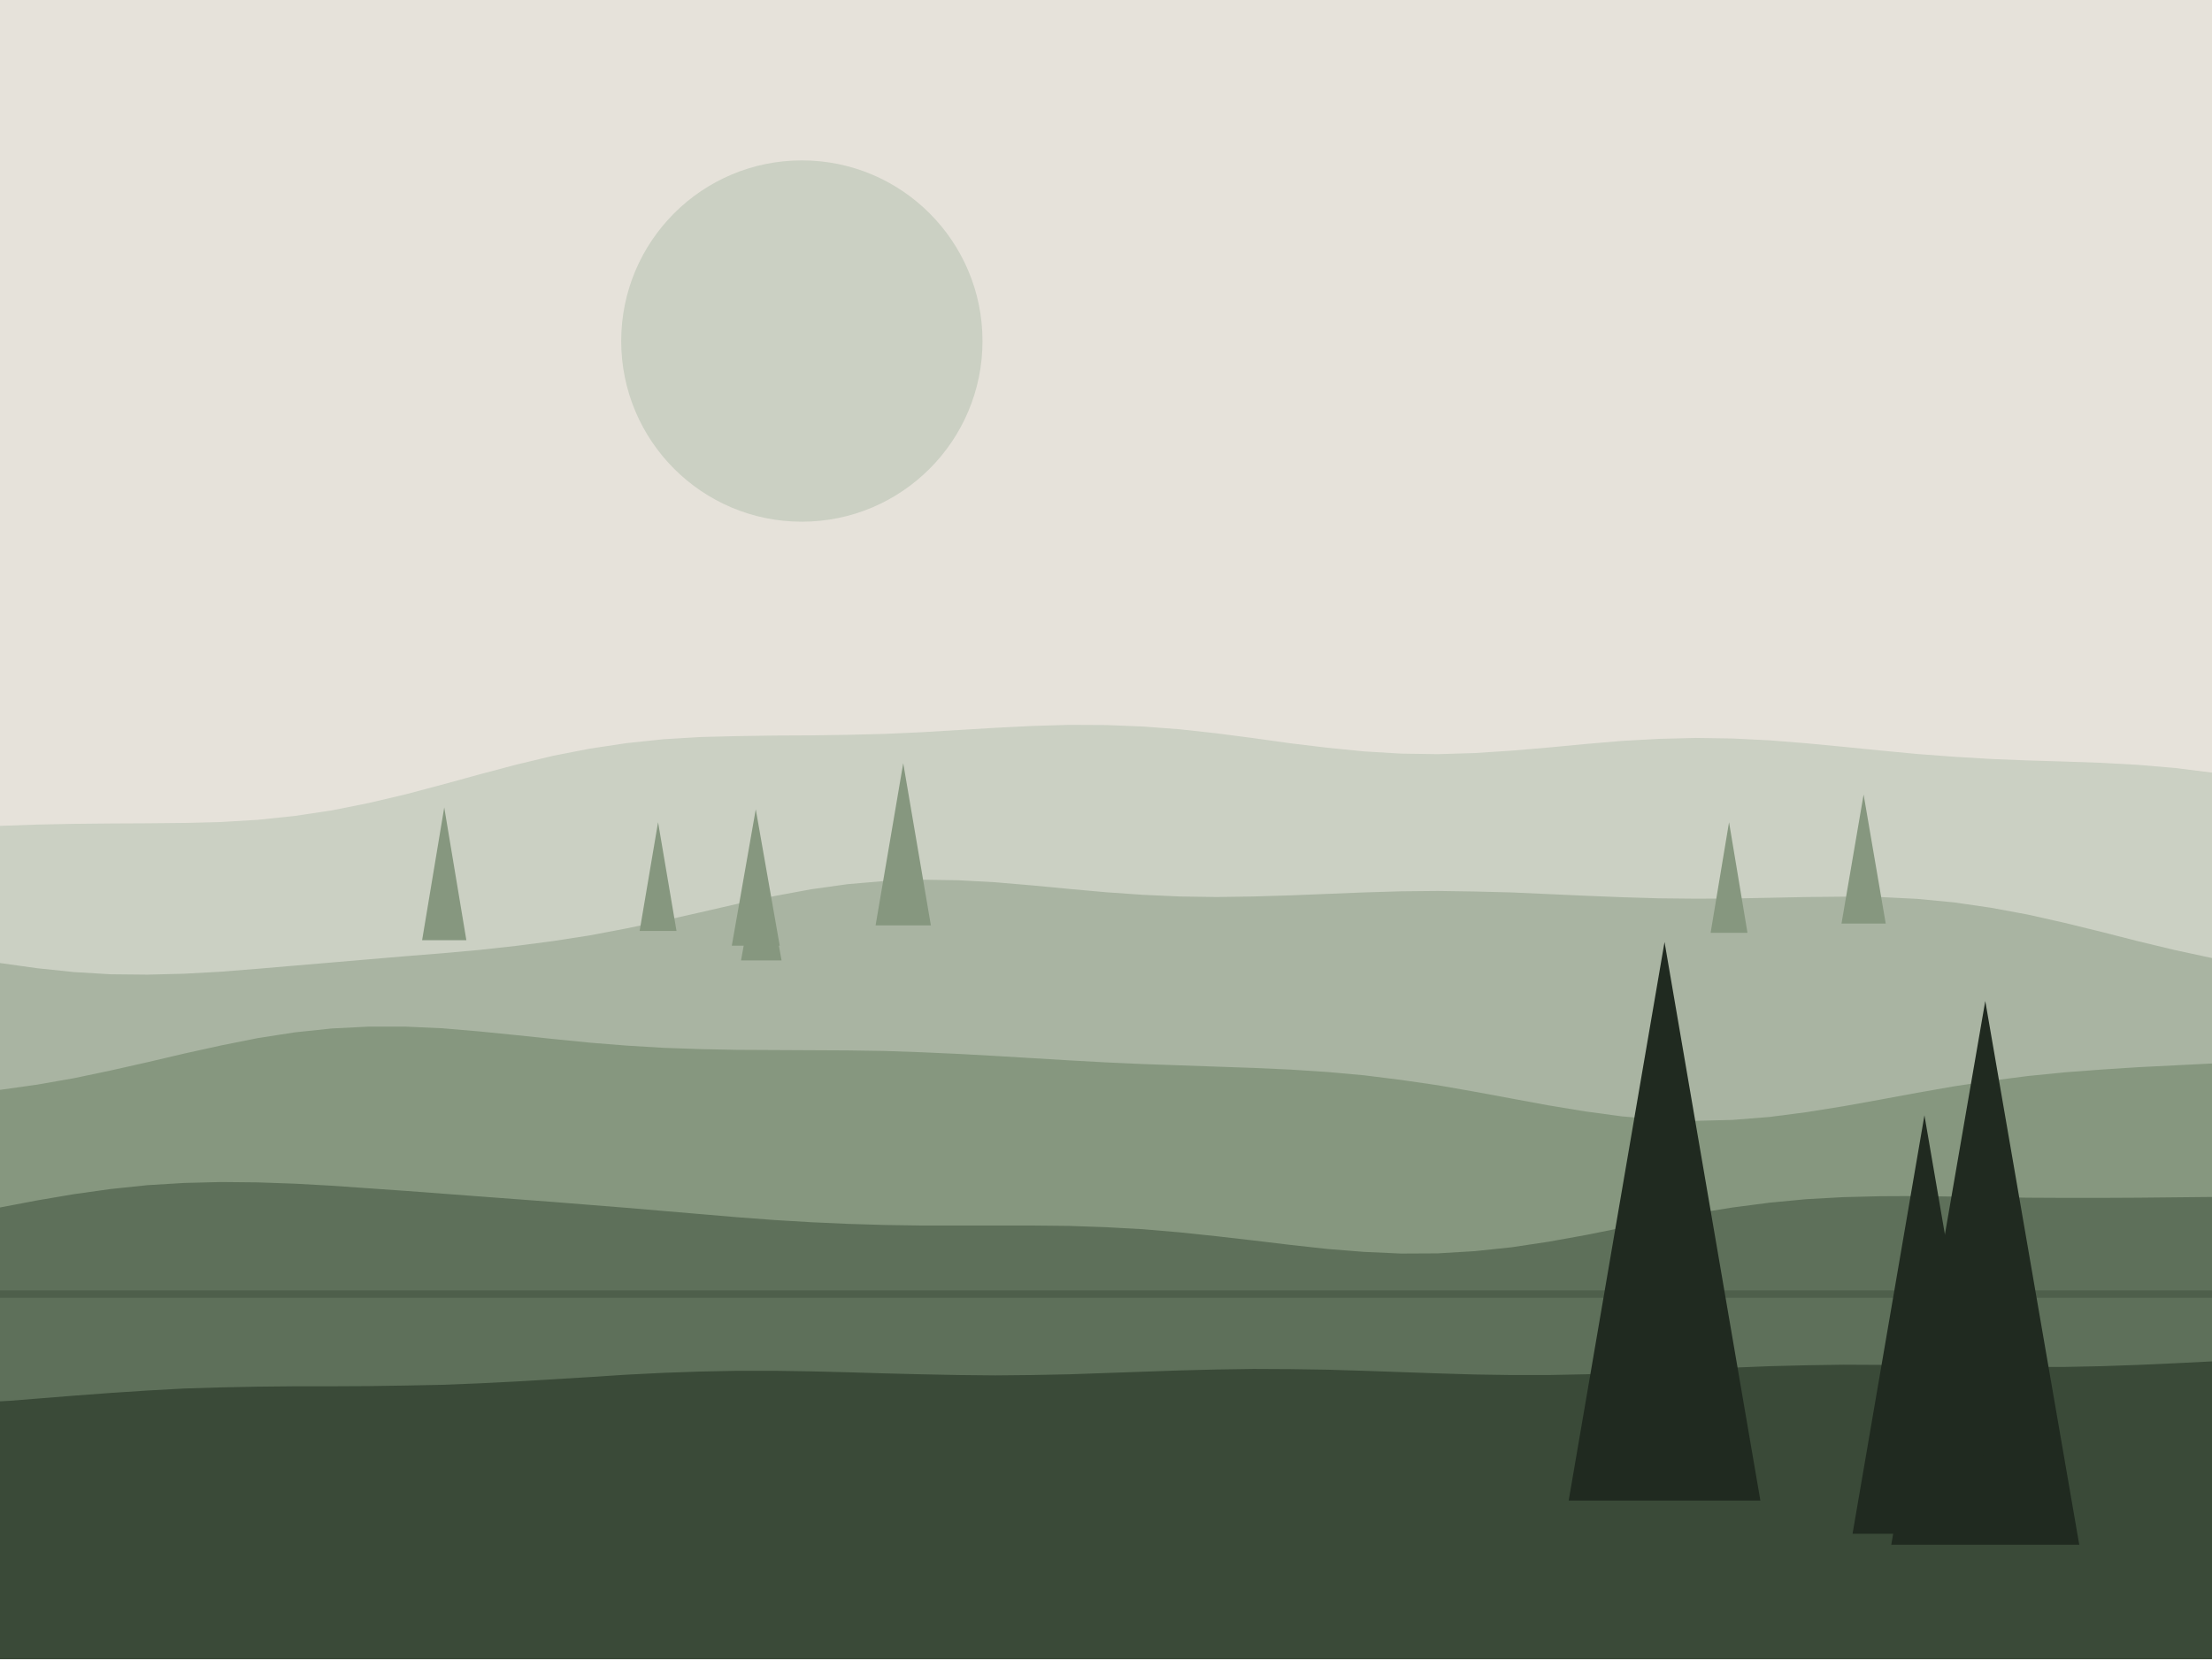
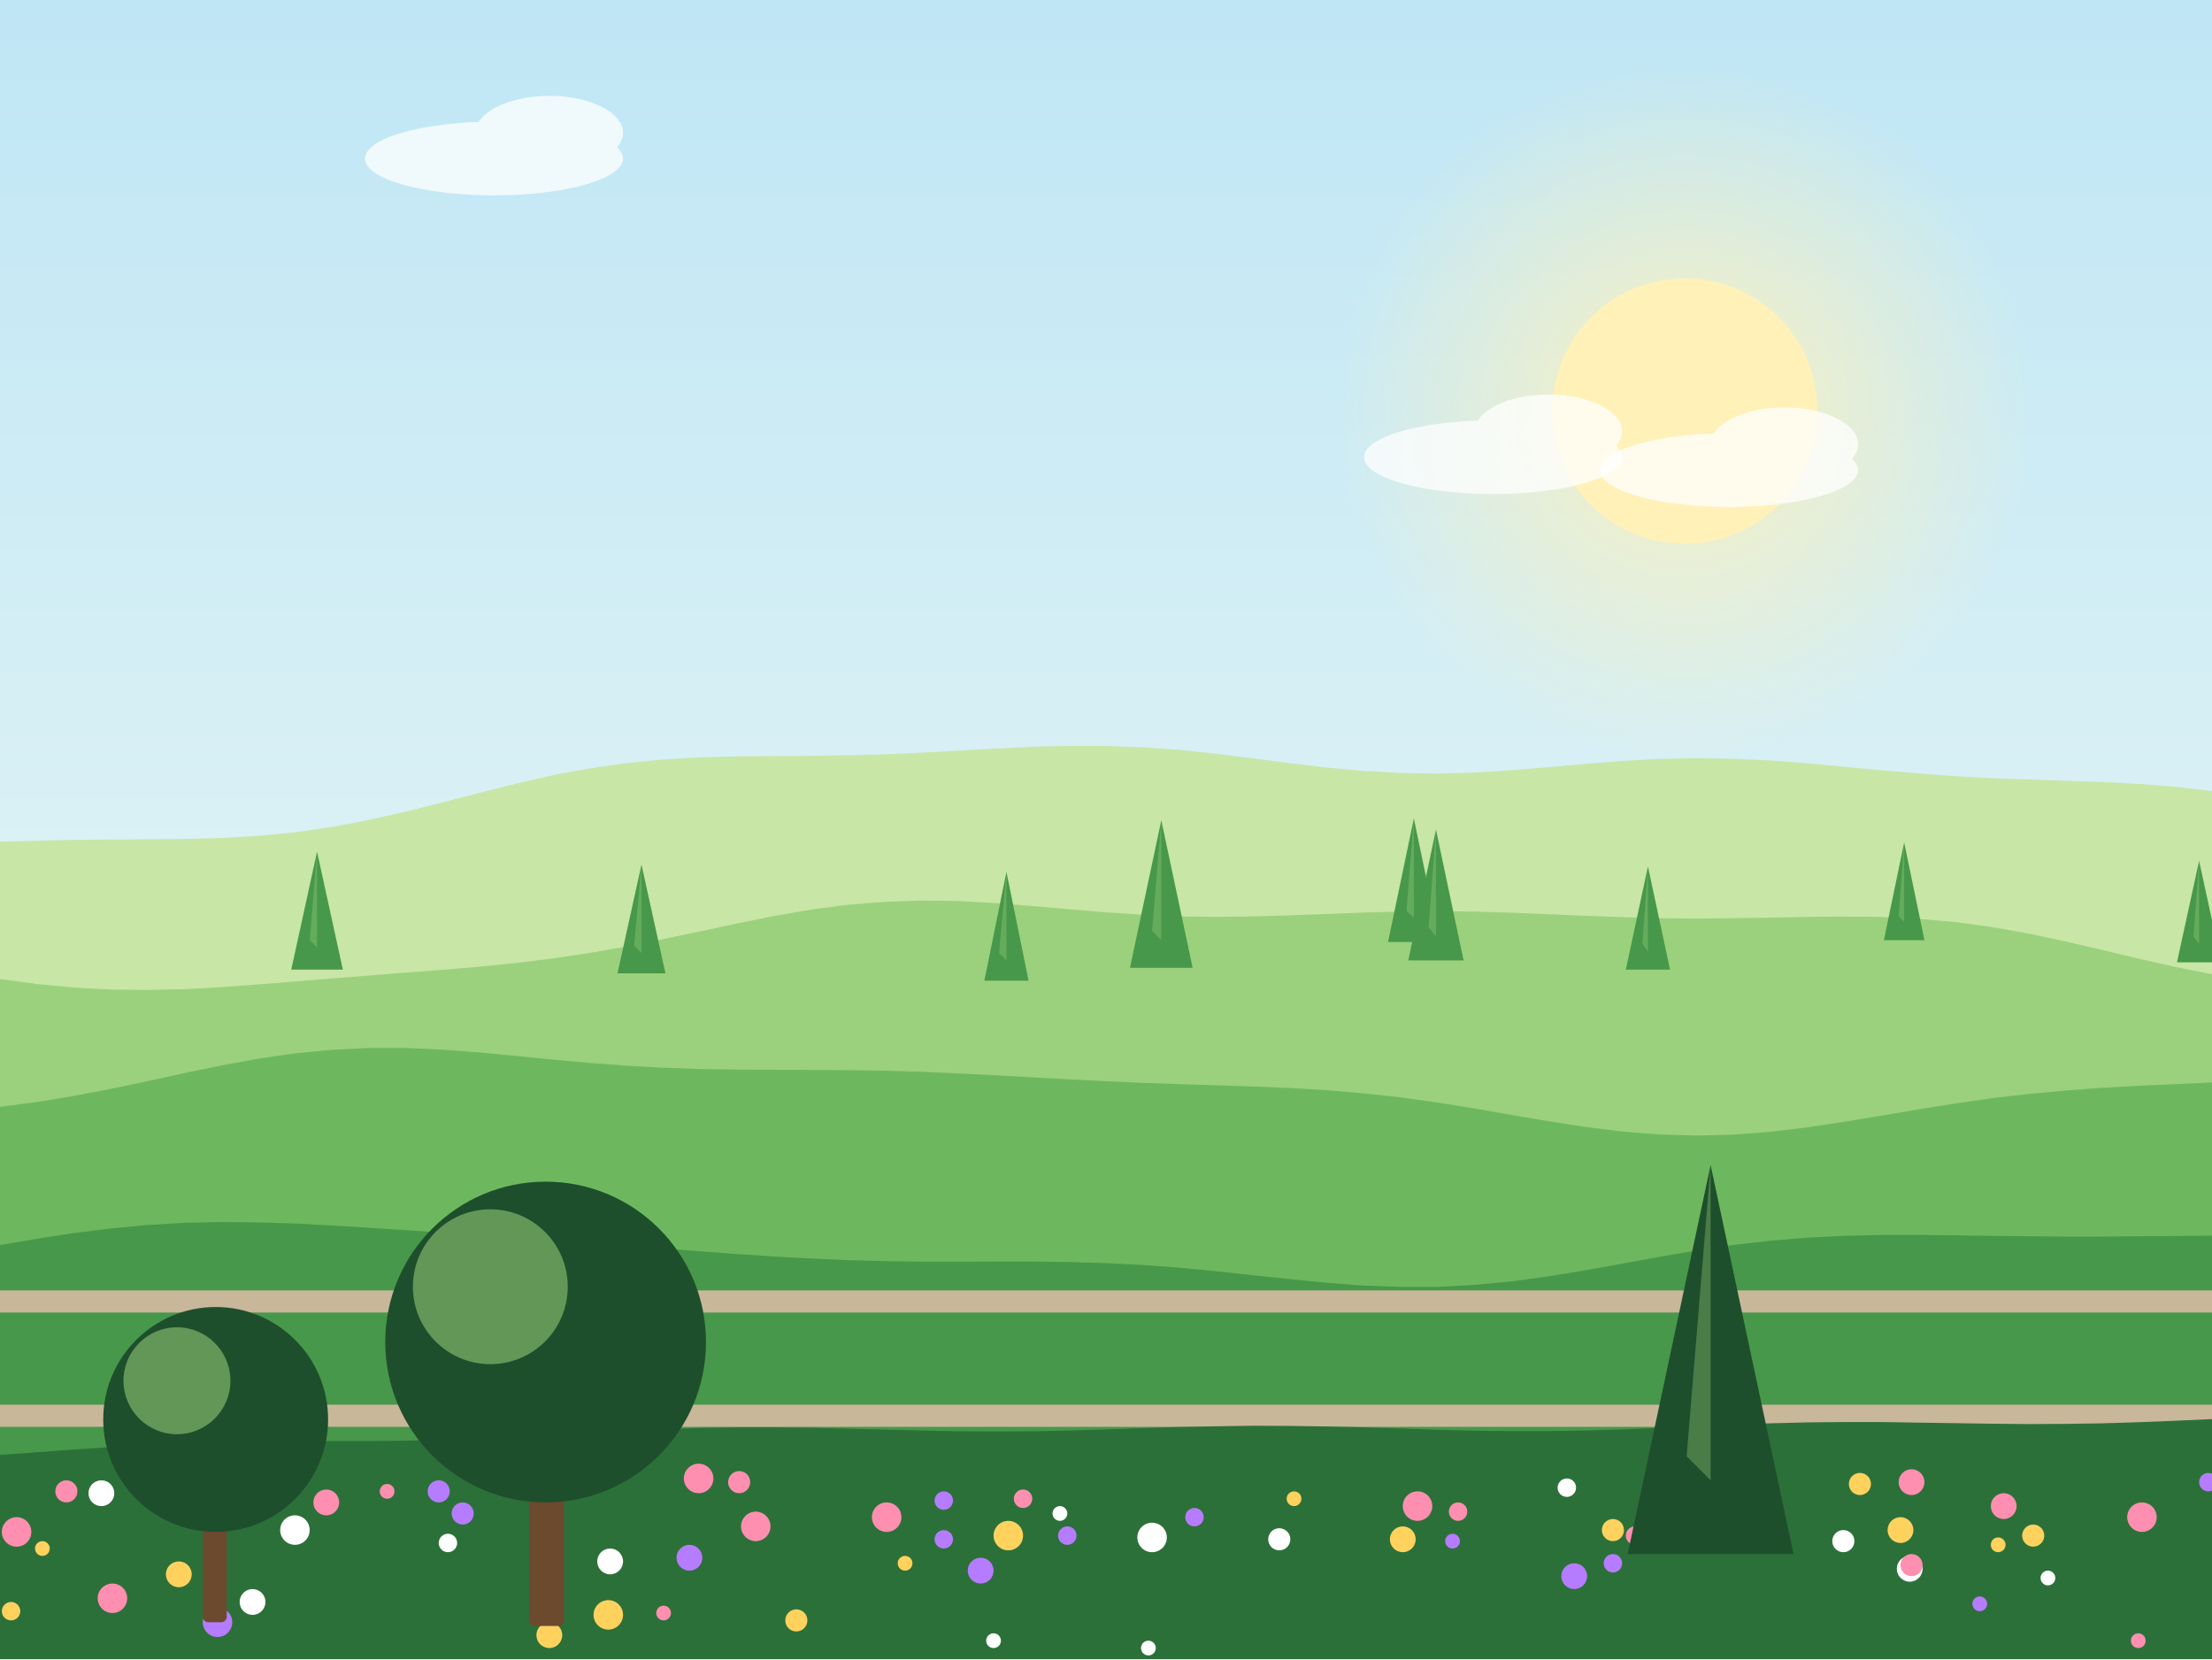
<svg xmlns="http://www.w3.org/2000/svg" viewBox="0 0 1200 900" preserveAspectRatio="xMidYMid slice">
-   <rect width="1200" height="900" fill="#E6E2DA" />
-   <circle cx="435" cy="185" r="98" fill="#CBD0C3" />
-   <polygon fill="#CBD0C3" points="0,900 0,448.0 20,447.3 40,446.9 60,446.7 80,446.6 100,446.4 120,445.9 140,444.7 160,442.6 180,439.6 200,435.6 220,430.9 240,425.6 260,420.1 280,414.8 300,410.0 320,406.1 340,403.1 360,401.0 380,399.8 400,399.3 420,399.0 440,398.9 460,398.6 480,398.1 500,397.2 520,396.0 540,394.8 560,393.8 580,393.2 600,393.3 620,394.1 640,395.6 660,397.8 680,400.4 700,403.2 720,405.6 740,407.6 760,408.8 780,409.1 800,408.5 820,407.2 840,405.5 860,403.6 880,401.9 900,400.8 920,400.3 940,400.6 960,401.6 980,403.2 1000,405.1 1020,407.1 1040,409.0 1060,410.5 1080,411.7 1100,412.5 1120,413.1 1140,413.8 1160,414.9 1180,416.6 1200,419.1 1200,900" />
-   <polygon fill="#A9B4A2" points="0,900 0,522.4 20,525.2 40,527.3 60,528.5 80,528.7 100,528.2 120,527.1 140,525.5 160,523.8 180,522.1 200,520.4 220,518.7 240,517.1 260,515.3 280,513.1 300,510.5 320,507.4 340,503.6 360,499.4 380,494.9 400,490.3 420,486.1 440,482.4 460,479.6 480,477.9 500,477.2 520,477.5 540,478.6 560,480.3 580,482.2 600,484.0 620,485.4 640,486.3 660,486.6 680,486.3 700,485.7 720,484.9 740,484.1 760,483.5 780,483.3 800,483.6 820,484.1 840,485.0 860,485.9 880,486.7 900,487.3 920,487.5 940,487.4 960,487.0 980,486.6 1000,486.4 1020,486.6 1040,487.6 1060,489.5 1080,492.4 1100,496.1 1120,500.6 1140,505.5 1160,510.6 1180,515.4 1200,519.7 1200,900" />
-   <polygon fill="#86977F" points="490,414 475,502 505,502" />
-   <polygon fill="#86977F" points="1011,431 999,501 1023,501" />
-   <polygon fill="#86977F" points="938,446 928,506 948,506" />
-   <polygon fill="#86977F" points="241,438 229,510 253,510" />
-   <polygon fill="#86977F" points="357,446 347,505 367,505" />
-   <polygon fill="#86977F" points="410,439 397,513 423,513" />
-   <polygon fill="#86977F" points="413,460 402,521 424,521" />
-   <polygon fill="#86977F" points="0,900 0,591.2 20,588.4 40,584.9 60,580.7 80,576.2 100,571.5 120,567.1 140,563.1 160,560.0 180,557.9 200,556.9 220,556.9 240,557.8 260,559.5 280,561.5 300,563.6 320,565.6 340,567.2 360,568.4 380,569.1 400,569.5 420,569.6 440,569.7 460,569.8 480,570.1 500,570.8 520,571.7 540,572.8 560,574.0 580,575.2 600,576.3 620,577.2 640,577.9 660,578.6 680,579.3 700,580.2 720,581.5 740,583.3 760,585.8 780,588.7 800,592.2 820,595.9 840,599.6 860,602.9 880,605.6 900,607.3 920,608.0 940,607.5 960,605.9 980,603.3 1000,600.1 1020,596.5 1040,592.8 1060,589.3 1080,586.3 1100,583.7 1120,581.7 1140,580.2 1160,578.9 1180,577.9 1200,576.9 1200,900" />
-   <polygon fill="#5E705A" points="0,900 0,655.0 20,651.2 40,647.8 60,645.0 80,642.9 100,641.7 120,641.2 140,641.4 160,642.1 180,643.2 200,644.6 220,646.0 240,647.5 260,649.0 280,650.5 300,652.0 320,653.6 340,655.2 360,656.9 380,658.6 400,660.3 420,661.8 440,663.0 460,663.9 480,664.5 500,664.8 520,664.8 540,664.8 560,664.8 580,665.0 600,665.7 620,666.8 640,668.5 660,670.6 680,672.9 700,675.3 720,677.5 740,679.1 760,680.0 780,679.9 800,678.7 820,676.6 840,673.6 860,670.0 880,666.0 900,662.0 920,658.2 940,655.0 960,652.4 980,650.5 1000,649.4 1020,648.9 1040,648.8 1060,649.1 1080,649.4 1100,649.7 1120,649.8 1140,649.8 1160,649.7 1180,649.5 1200,649.3 1200,900" />
-   <rect x="0" y="700" width="1200" height="4" fill="#202A20" opacity=".25" />
-   <rect x="0" y="760" width="1200" height="4" fill="#202A20" opacity=".25" />
-   <rect x="0" y="820" width="1200" height="4" fill="#202A20" opacity=".25" />
-   <polygon fill="#3A4A38" points="0,900 0,760.3 20,758.7 40,757.1 60,755.6 80,754.3 100,753.2 120,752.6 140,752.2 160,752.0 180,752.0 200,751.9 220,751.6 240,751.2 260,750.4 280,749.4 300,748.2 320,747.0 340,745.7 360,744.7 380,744.0 400,743.6 420,743.6 440,743.9 460,744.4 480,745.0 500,745.5 520,745.9 540,746.1 560,745.9 580,745.5 600,744.8 620,744.1 640,743.4 660,742.9 680,742.6 700,742.7 720,743.0 740,743.6 760,744.3 780,745.0 800,745.6 820,745.9 840,745.9 860,745.5 880,744.8 900,743.9 920,742.9 940,741.9 960,741.1 980,740.6 1000,740.3 1020,740.4 1040,740.6 1060,741.0 1080,741.3 1100,741.5 1120,741.5 1140,741.1 1160,740.4 1180,739.5 1200,738.5 1200,900" />
-   <polygon fill="#202A20" points="903,511 851,814 955,814" />
-   <polygon fill="#202A20" points="1077,543 1026,838 1128,838" />
-   <polygon fill="#202A20" points="1044,605 1005,832 1083,832" />
+   <defs>
+     <linearGradient id="s" x1="0" y1="0" x2="0" y2="1">
+       <stop offset="0" stop-color="#BFE6F5" />
+       <stop offset="1" stop-color="#F4FBF6" />
+     </linearGradient>
+     <radialGradient id="g">
+       <stop offset="0" stop-color="#FFF1B8" stop-opacity=".9" />
+       <stop offset="1" stop-color="#FFF1B8" stop-opacity="0" />
+     </radialGradient>
+   </defs>
+   <rect width="1200" height="900" fill="url(#s)" />
+   <circle cx="914" cy="223" r="190" fill="url(#g)" />
+   <circle cx="914" cy="223" r="72" fill="#FFF1B8" />
+   <g fill="#FFFFFF" opacity=".75">
+     <ellipse cx="938" cy="255" rx="70" ry="20" />
+     <ellipse cx="968" cy="241" rx="40" ry="20" />
+   </g>
+   <g fill="#FFFFFF" opacity=".75">
+     <ellipse cx="268" cy="86" rx="70" ry="20" />
+     <ellipse cx="298" cy="72" rx="40" ry="20" />
+   </g>
+   <g fill="#FFFFFF" opacity=".75">
+     <ellipse cx="810" cy="248" rx="70" ry="20" />
+     <ellipse cx="840" cy="234" rx="40" ry="20" />
+   </g>
+   <polygon fill="#C8E6A6" points="0,900 0,456.6 20,456.0 40,455.6 60,455.4 80,455.3 100,455.1 120,454.6 140,453.4 160,451.5 180,448.6 200,444.8 220,440.3 240,435.3 260,430.1 280,425.1 300,420.5 320,416.8 340,413.9 360,412.0 380,410.8 400,410.3 420,410.1 440,410.0 460,409.7 480,409.2 500,408.3 520,407.2 540,406.1 560,405.1 580,404.6 600,404.6 620,405.4 640,406.8 660,408.9 680,411.4 700,414.0 720,416.4 740,418.2 760,419.3 780,419.6 800,419.1 820,417.8 840,416.2 860,414.4 880,412.8 900,411.7 920,411.3 940,411.6 960,412.5 980,414.0 1000,415.9 1020,417.8 1040,419.5 1060,421.0 1080,422.1 1100,422.8 1120,423.5 1140,424.2 1160,425.2 1180,426.8 1200,429.1 1200,900" />
+   <polygon fill="#9BD17C" points="0,900 0,531.1 20,533.8 40,535.7 60,536.8 80,537.0 100,536.6 120,535.5 140,534.0 160,532.4 180,530.8 200,529.2 220,527.6 240,526.1 260,524.4 280,522.4 300,519.9 320,516.9 340,513.4 360,509.4 380,505.2 400,500.9 420,496.9 440,493.4 460,490.8 480,489.2 500,488.5 520,488.8 540,489.9 560,491.5 580,493.2 600,494.9 620,496.2 640,497.1 660,497.4 680,497.1 700,496.5 720,495.8 740,495.0 760,494.5 780,494.3 800,494.5 820,495.1 840,495.9 860,496.8 880,497.5 900,498.1 920,498.3 940,498.1 960,497.8 980,497.4 1000,497.2 1020,497.4 1040,498.4 1060,500.1 1080,502.8 1100,506.3 1120,510.6 1140,515.2 1160,520.0 1180,524.5 1200,528.5 1200,900" />
+   <polygon fill="#47984A" points="767,444 753,511 781,511" />
+   <polygon fill="#9BD17C" opacity=".35" points="767,444 763,494 767,498" />
+   <polygon fill="#47984A" points="348,469 335,528 361,528" />
+   <polygon fill="#9BD17C" opacity=".35" points="348,469 344,513 348,517" />
+   <polygon fill="#47984A" points="546,473 534,532 558,532" />
+   <polygon fill="#9BD17C" opacity=".35" points="546,473 542,517 546,521" />
+   <polygon fill="#47984A" points="630,445 613,525 647,525" />
+   <polygon fill="#9BD17C" opacity=".35" points="630,445 625,505 630,510" />
+   <polygon fill="#47984A" points="1193,467 1181,522 1205,522" />
+   <polygon fill="#9BD17C" opacity=".35" points="1193,467 1190,508 1193,512" />
+   <polygon fill="#47984A" points="172,462 158,526 186,526" />
+   <polygon fill="#9BD17C" opacity=".35" points="172,462 168,510 172,514" />
+   <polygon fill="#47984A" points="894,470 882,526 906,526" />
+   <polygon fill="#9BD17C" opacity=".35" points="894,470 891,512 894,516" />
+   <polygon fill="#47984A" points="779,450 764,521 794,521" />
+   <polygon fill="#9BD17C" opacity=".35" points="779,450 775,503 779,508" />
+   <polygon fill="#47984A" points="1033,457 1022,510 1044,510" />
+   <polygon fill="#9BD17C" opacity=".35" points="1033,457 1030,497 1033,500" />
+   <polygon fill="#6DB85E" points="0,900 0,600.4 20,597.8 40,594.5 60,590.7 80,586.5 100,582.1 120,578.0 140,574.3 160,571.4 180,569.5 200,568.5 220,568.5 240,569.4 260,570.9 280,572.8 300,574.8 320,576.6 340,578.1 360,579.2 380,579.9 400,580.2 420,580.3 440,580.4 460,580.5 480,580.8 500,581.4 520,582.3 540,583.3 560,584.4 580,585.5 600,586.5 620,587.4 640,588.1 660,588.7 680,589.4 700,590.2 720,591.4 740,593.1 760,595.3 780,598.1 800,601.3 820,604.8 840,608.2 860,611.3 880,613.8 900,615.4 920,616.0 940,615.5 960,614.0 980,611.6 1000,608.6 1020,605.3 1040,601.9 1060,598.7 1080,595.8 1100,593.5 1120,591.6 1140,590.1 1160,589.0 1180,588.1 1200,587.2 1200,900" />
+   <polygon fill="#47984A" points="0,900 0,675.4 20,672.0 40,668.9 60,666.4 80,664.5 100,663.3 120,662.9 140,663.1 160,663.7 180,664.8 200,666.0 220,667.3 240,668.7 260,670.0 280,671.4 300,672.7 320,674.2 340,675.7 360,677.2 380,678.8 400,680.3 420,681.6 440,682.7 460,683.6 480,684.1 500,684.4 520,684.4 540,684.3 560,684.3 580,684.6 600,685.2 620,686.2 640,687.7 660,689.6 680,691.8 700,693.9 720,695.9 740,697.4 760,698.1 780,698.1 800,697.0 820,695.1 840,692.4 860,689.1 880,685.5 900,681.8 920,678.4 940,675.4 960,673.1 980,671.4 1000,670.4 1020,669.9 1040,669.9 1060,670.1 1080,670.4 1100,670.6 1120,670.8 1140,670.8 1160,670.6 1180,670.5 1200,670.3 1200,900" />
+   <rect x="0" y="700" width="1200" height="12" fill="#C9B79A" />
+   <rect x="0" y="762" width="1200" height="12" fill="#C9B79A" />
+   <rect x="0" y="824" width="1200" height="12" fill="#C9B79A" />
+   <polygon fill="#2C7039" points="0,900 0,789.2 20,787.8 40,786.3 60,785.0 80,783.8 100,782.9 120,782.3 140,781.9 160,781.8 180,781.7 200,781.7 220,781.5 240,781.0 260,780.4 280,779.5 300,778.4 320,777.3 340,776.2 360,775.3 380,774.6 400,774.3 420,774.3 440,774.5 460,775.0 480,775.5 500,776.0 520,776.4 540,776.5 560,776.4 580,776.0 600,775.4 620,774.7 640,774.1 660,773.7 680,773.4 700,773.5 720,773.8 740,774.3 760,774.9 780,775.6 800,776.1 820,776.3 840,776.3 860,776.0 880,775.4 900,774.6 920,773.7 940,772.8 960,772.1 980,771.6 1000,771.4 1020,771.4 1040,771.7 1060,772.0 1080,772.3 1100,772.5 1120,772.4 1140,772.1 1160,771.5 1180,770.7 1200,769.8 1200,900" />
+   <circle cx="512" cy="814" r="5" fill="#B67CFF" />
+   <circle cx="177" cy="815" r="7" fill="#FF8FB1" />
+   <circle cx="374" cy="845" r="7" fill="#B67CFF" />
+   <circle cx="1000" cy="836" r="6" fill="#FFFFFF" />
+   <circle cx="887" cy="833" r="5" fill="#FF8FB1" />
+   <circle cx="160" cy="830" r="8" fill="#FFFFFF" />
+   <circle cx="623" cy="894" r="4" fill="#FFFFFF" />
+   <circle cx="875" cy="830" r="6" fill="#FFD25E" />
+   <circle cx="61" cy="867" r="8" fill="#FF8FB1" />
+   <circle cx="1198" cy="804" r="5" fill="#B67CFF" />
+   <circle cx="298" cy="887" r="7" fill="#FFD25E" />
+   <circle cx="330" cy="876" r="8" fill="#FFD25E" />
+   <circle cx="1111" cy="856" r="4" fill="#FFFFFF" />
+   <circle cx="769" cy="817" r="8" fill="#FF8FB1" />
+   <circle cx="401" cy="804" r="6" fill="#FF8FB1" />
+   <circle cx="55" cy="810" r="7" fill="#FFFFFF" />
+   <circle cx="579" cy="833" r="5" fill="#B67CFF" />
+   <circle cx="379" cy="802" r="8" fill="#FF8FB1" />
+   <circle cx="491" cy="848" r="4" fill="#FFD25E" />
+   <circle cx="1074" cy="870" r="4" fill="#B67CFF" />
+   <circle cx="788" cy="836" r="4" fill="#B67CFF" />
+   <circle cx="532" cy="852" r="7" fill="#B67CFF" />
+   <circle cx="648" cy="823" r="5" fill="#B67CFF" />
+   <circle cx="1160" cy="890" r="4" fill="#FF8FB1" />
+   <circle cx="575" cy="821" r="4" fill="#FFFFFF" />
+   <circle cx="432" cy="879" r="6" fill="#FFD25E" />
+   <circle cx="360" cy="875" r="4" fill="#FF8FB1" />
+   <circle cx="97" cy="854" r="7" fill="#FFD25E" />
+   <circle cx="1036" cy="851" r="7" fill="#FFFFFF" />
+   <circle cx="410" cy="828" r="8" fill="#FF8FB1" />
+   <circle cx="555" cy="813" r="5" fill="#FF8FB1" />
+   <circle cx="702" cy="813" r="4" fill="#FFD25E" />
+   <circle cx="1037" cy="849" r="6" fill="#FF8FB1" />
+   <circle cx="761" cy="835" r="7" fill="#FFD25E" />
+   <circle cx="854" cy="855" r="7" fill="#B67CFF" />
+   <circle cx="481" cy="823" r="8" fill="#FF8FB1" />
+   <circle cx="1087" cy="817" r="7" fill="#FF8FB1" />
+   <circle cx="512" cy="835" r="5" fill="#B67CFF" />
+   <circle cx="238" cy="809" r="6" fill="#B67CFF" />
+   <circle cx="625" cy="834" r="8" fill="#FFFFFF" />
+   <circle cx="1084" cy="838" r="4" fill="#FFD25E" />
+   <circle cx="9" cy="831" r="8" fill="#FF8FB1" />
+   <circle cx="539" cy="890" r="4" fill="#FFFFFF" />
+   <circle cx="1009" cy="805" r="6" fill="#FFD25E" />
+   <circle cx="137" cy="869" r="7" fill="#FFFFFF" />
+   <circle cx="850" cy="807" r="5" fill="#FFFFFF" />
+   <circle cx="331" cy="847" r="7" fill="#FFFFFF" />
+   <circle cx="251" cy="821" r="6" fill="#B67CFF" />
+   <circle cx="118" cy="880" r="8" fill="#B67CFF" />
+   <circle cx="1037" cy="804" r="7" fill="#FF8FB1" />
+   <circle cx="291" cy="801" r="6" fill="#B67CFF" />
+   <circle cx="6" cy="874" r="5" fill="#FFD25E" />
+   <circle cx="547" cy="833" r="8" fill="#FFD25E" />
+   <circle cx="23" cy="840" r="4" fill="#FFD25E" />
+   <circle cx="875" cy="848" r="5" fill="#B67CFF" />
+   <circle cx="243" cy="837" r="5" fill="#FFFFFF" />
+   <circle cx="1162" cy="823" r="8" fill="#FF8FB1" />
+   <circle cx="1031" cy="830" r="7" fill="#FFD25E" />
+   <circle cx="36" cy="809" r="6" fill="#FF8FB1" />
+   <circle cx="791" cy="820" r="5" fill="#FF8FB1" />
+   <circle cx="1103" cy="833" r="6" fill="#FFD25E" />
+   <circle cx="694" cy="835" r="6" fill="#FFFFFF" />
+   <circle cx="210" cy="809" r="4" fill="#FF8FB1" />
+   <polygon fill="#1E4F2C" points="928,632 883,843 973,843" />
+   <polygon fill="#9BD17C" opacity=".35" points="928,632 915,790 928,803" />
+   <rect x="110" y="824" width="13" height="56" rx="3" fill="#6B4A2E" />
+   <circle cx="117" cy="770" r="61" fill="#1E4F2C" />
+   <circle cx="96" cy="749" r="29" fill="#9BD17C" opacity=".55" />
+   <rect x="287" y="803" width="19" height="79" rx="3" fill="#6B4A2E" />
+   <circle cx="296" cy="728" r="87" fill="#1E4F2C" />
+   <circle cx="266" cy="698" r="42" fill="#9BD17C" opacity=".55" />
</svg>
